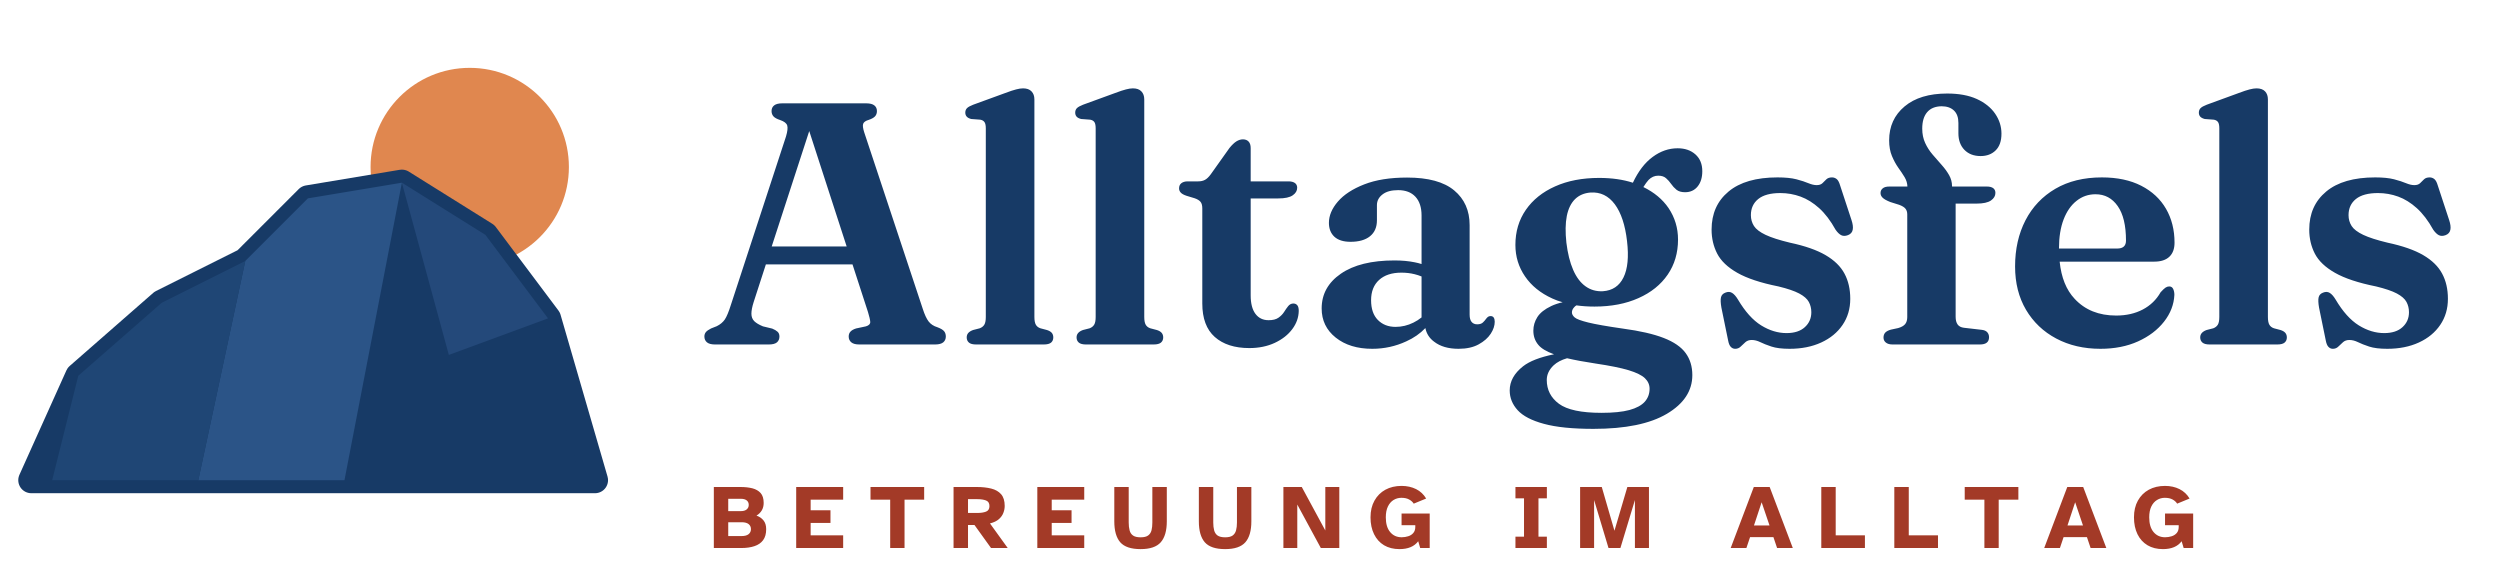
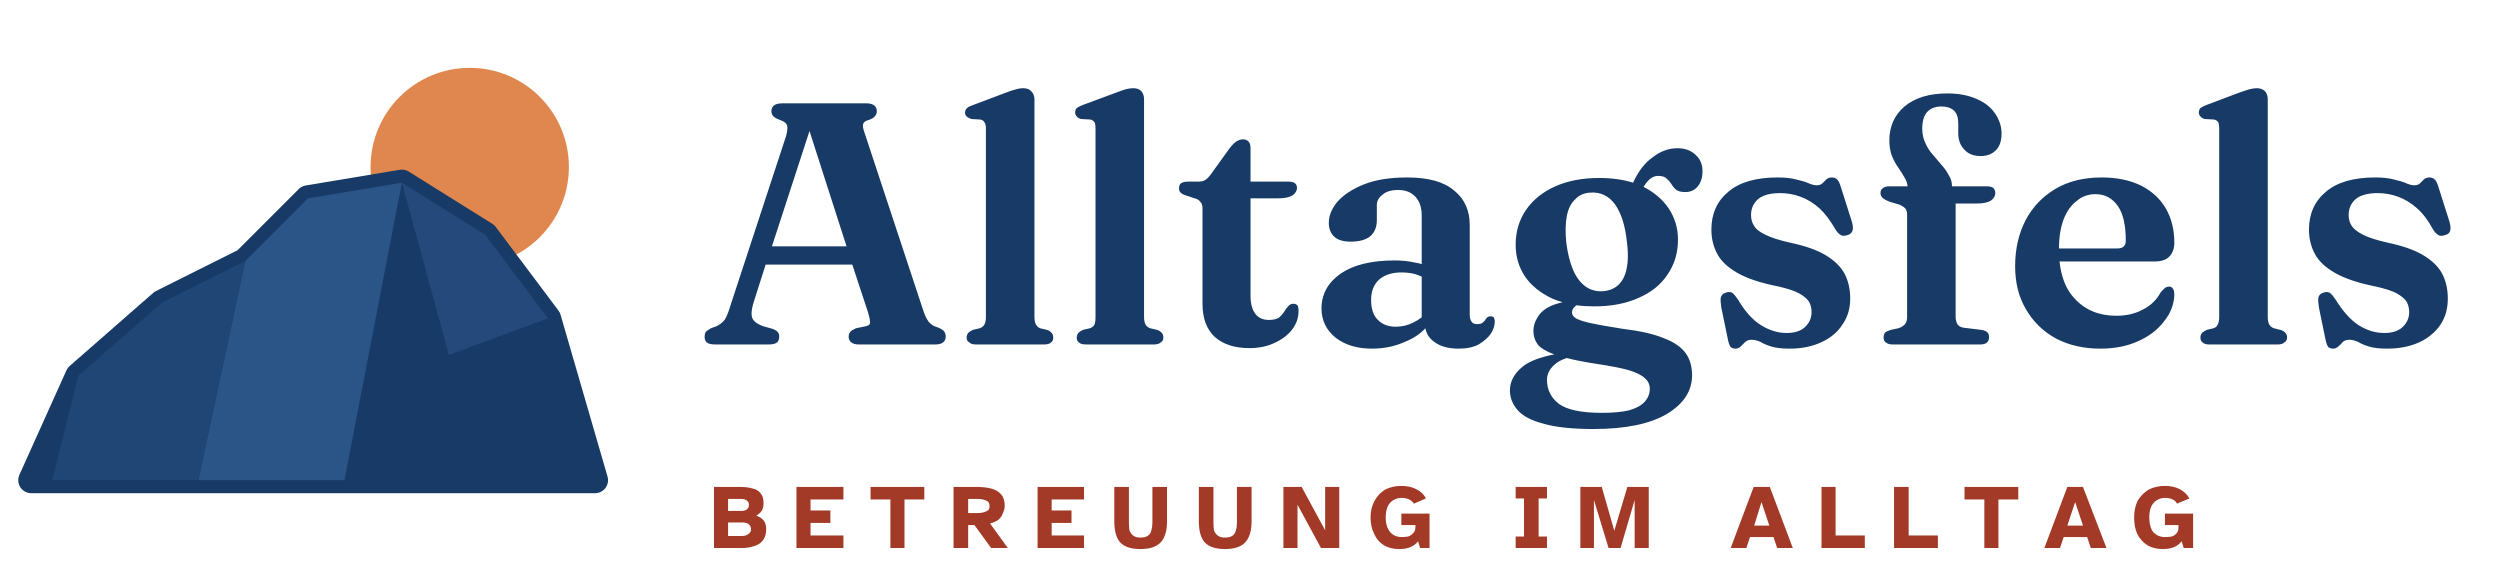
<svg xmlns="http://www.w3.org/2000/svg" viewBox="0 12 479 110" role="img" aria-label="Alltagsfels – Betreuung im Alltag">
  <circle cx="90" cy="44" r="19" fill="#e0874f" />
-   <path d="M6 104 L15 84 L31 70 L47 62 L59 50 L77 47 L93 57 L105 73 L114 104 Z" fill="#173a66" stroke="#173a66" stroke-width="5" stroke-linejoin="round" />
-   <path d="M47 62 L59 50 L77 47 L66 104 L38 104 Z" fill="#2b5487" />
-   <path d="M77 47 L93 57 L105 73 L86 80 Z" fill="#24497a" />
-   <path d="M15 84 L31 70 L47 62 L38 104 L10 104 Z" fill="#1f4675" />
-   <path d="M149.34 76.48L149.34 76.48Q149.34 77.17 148.87 77.59Q148.39 78 147.33 78L147.33 78L136.97 78Q135.95 78 135.45 77.59Q134.96 77.17 134.96 76.48L134.96 76.48Q134.96 75.99 135.24 75.64Q135.52 75.29 136.24 74.93L136.24 74.93L137.33 74.50Q138.32 74.01 138.87 73.22Q139.41 72.42 140.04 70.41L140.04 70.41L150.60 38.14Q151.03 36.68 150.83 36.04Q150.63 35.40 149.48 35.00L149.48 35.00Q148.55 34.70 148.19 34.29Q147.83 33.88 147.83 33.28L147.83 33.28Q147.83 32.59 148.32 32.20Q148.82 31.80 149.87 31.80L149.87 31.80L165.98 31.80Q167.03 31.80 167.53 32.20Q168.02 32.59 168.02 33.28L168.02 33.28Q168.02 33.91 167.64 34.31Q167.26 34.70 166.44 34.97L166.44 34.97Q165.55 35.23 165.38 35.73Q165.22 36.22 165.58 37.34L165.58 37.34L176.80 71.17Q177.33 72.82 177.92 73.59Q178.52 74.37 179.61 74.70L179.61 74.70Q180.56 75.06 180.89 75.46Q181.22 75.86 181.22 76.48L181.22 76.48Q181.22 77.17 180.73 77.59Q180.23 78 179.18 78L179.18 78L164.62 78Q163.60 78 163.11 77.59Q162.61 77.17 162.61 76.48L162.61 76.48Q162.61 75.89 162.96 75.53Q163.30 75.16 164.03 74.93L164.03 74.93L165.91 74.53Q166.77 74.27 166.74 73.68Q166.70 73.08 166.31 71.80L166.31 71.80L163.34 62.66L146.74 62.66L144.40 69.88Q143.97 71.23 143.97 72.11Q143.97 72.98 144.51 73.53Q145.06 74.07 146.18 74.53L146.18 74.53L147.96 74.96Q148.62 75.23 148.98 75.56Q149.34 75.89 149.34 76.48ZM147.86 59.22L162.22 59.22L155.05 37.11L147.86 59.22ZM198.19 31.04L198.19 31.04L198.19 72.72Q198.19 73.74 198.47 74.22Q198.75 74.70 199.34 74.90L199.34 74.90L200.59 75.23Q201.22 75.43 201.52 75.77Q201.81 76.12 201.81 76.65L201.81 76.65Q201.81 77.27 201.39 77.64Q200.96 78 200 78L200 78L187.00 78Q186.07 78 185.65 77.64Q185.22 77.27 185.22 76.65L185.22 76.65Q185.22 76.15 185.51 75.81Q185.81 75.46 186.44 75.23L186.44 75.23L187.72 74.90Q188.32 74.67 188.60 74.20Q188.88 73.74 188.88 72.72L188.88 72.72L188.88 36.59Q188.88 35.76 188.63 35.40Q188.38 35.03 187.82 34.93L187.82 34.93L186.07 34.80Q185.48 34.64 185.22 34.34Q184.95 34.04 184.95 33.58L184.95 33.58Q184.95 33.05 185.28 32.72Q185.61 32.39 186.47 32.06L186.47 32.06L192.61 29.82Q193.93 29.32 194.69 29.13Q195.45 28.93 196.01 28.93L196.01 28.93Q197.10 28.93 197.64 29.51Q198.19 30.08 198.19 31.04ZM219.24 31.04L219.24 31.04L219.24 72.72Q219.24 73.74 219.52 74.22Q219.80 74.70 220.39 74.90L220.39 74.90L221.65 75.23Q222.28 75.43 222.57 75.77Q222.87 76.12 222.87 76.65L222.87 76.65Q222.87 77.27 222.44 77.64Q222.01 78 221.05 78L221.05 78L208.05 78Q207.13 78 206.70 77.64Q206.27 77.27 206.27 76.65L206.27 76.65Q206.27 76.15 206.57 75.81Q206.86 75.46 207.49 75.23L207.49 75.23L208.78 74.90Q209.37 74.67 209.65 74.20Q209.93 73.74 209.93 72.72L209.93 72.72L209.93 36.59Q209.93 35.76 209.69 35.40Q209.44 35.03 208.88 34.93L208.88 34.93L207.13 34.80Q206.53 34.64 206.27 34.34Q206.01 34.04 206.01 33.58L206.01 33.58Q206.01 33.05 206.34 32.72Q206.67 32.39 207.52 32.06L207.52 32.06L213.66 29.82Q214.98 29.32 215.74 29.13Q216.50 28.93 217.06 28.93L217.06 28.93Q218.15 28.93 218.69 29.51Q219.24 30.08 219.24 31.04ZM228.88 49.98L228.88 49.98L227.36 49.52Q226.57 49.26 226.24 48.91Q225.91 48.56 225.91 48.10L225.91 48.10Q225.91 47.44 226.35 47.10Q226.80 46.75 227.56 46.75L227.56 46.75L229.57 46.75Q230.36 46.75 230.89 46.45Q231.42 46.16 231.98 45.40L231.98 45.40L235.57 40.35Q236.27 39.49 236.89 39.09Q237.52 38.70 238.15 38.70L238.15 38.70Q238.84 38.70 239.24 39.13Q239.63 39.55 239.63 40.38L239.63 40.38L239.63 46.75L246.89 46.75Q247.65 46.75 248.10 47.06Q248.54 47.38 248.54 47.97L248.54 47.97Q248.54 48.83 247.69 49.42Q246.83 50.02 244.91 50.02L244.91 50.02L239.63 50.02L239.63 68.59Q239.63 70.91 240.54 72.13Q241.45 73.35 243.07 73.35L243.07 73.35Q244.29 73.35 244.96 72.87Q245.64 72.39 246.04 71.76Q246.43 71.14 246.81 70.66Q247.19 70.18 247.78 70.15L247.78 70.15Q248.28 70.15 248.56 70.48Q248.84 70.81 248.84 71.56L248.84 71.56Q248.81 73.45 247.60 75.06Q246.40 76.68 244.25 77.69Q242.11 78.69 239.37 78.69L239.37 78.69Q235.15 78.69 232.75 76.56Q230.36 74.44 230.36 70.15L230.36 70.15L230.36 51.93Q230.36 51.07 230.01 50.66Q229.67 50.25 228.88 49.98ZM253.23 71.10L253.23 71.10Q253.23 66.98 256.91 64.44Q260.59 61.90 267.19 61.90L267.19 61.90Q269.33 61.90 271.08 62.26L271.08 62.26Q271.74 62.39 272.37 62.59L272.37 62.59L272.37 53.28Q272.37 50.97 271.20 49.70Q270.03 48.43 267.88 48.43L267.88 48.43Q265.93 48.43 264.88 49.26Q263.82 50.08 263.82 51.30L263.82 51.30L263.82 54.21Q263.82 56.19 262.50 57.26Q261.18 58.33 258.77 58.33L258.77 58.33Q256.73 58.33 255.67 57.36Q254.62 56.38 254.62 54.70L254.62 54.70Q254.62 52.62 256.33 50.63Q258.05 48.63 261.38 47.33Q264.71 46.02 269.60 46.02L269.60 46.02Q275.67 46.02 278.62 48.48Q281.58 50.94 281.58 55.13L281.58 55.13L281.58 72.29Q281.58 73.22 281.96 73.68Q282.34 74.14 283.03 74.14L283.03 74.14Q283.75 74.14 284.12 73.79Q284.48 73.45 284.74 73.08L284.74 73.08Q284.91 72.85 285.11 72.70Q285.31 72.56 285.60 72.56L285.60 72.56Q286.00 72.56 286.20 72.85Q286.39 73.15 286.39 73.64L286.39 73.64Q286.39 74.77 285.62 75.95Q284.84 77.14 283.31 77.98Q281.77 78.83 279.46 78.83L279.46 78.83Q276.53 78.83 274.78 77.47L274.78 77.47Q273.43 76.48 273.10 74.86L273.10 74.86Q271.58 76.45 269.43 77.41L269.43 77.41Q266.36 78.83 262.93 78.83L262.93 78.83Q258.61 78.83 255.92 76.68Q253.23 74.53 253.23 71.10ZM272.37 72.82L272.37 64.97Q271.71 64.70 271.05 64.54L271.05 64.54Q269.86 64.24 268.51 64.24L268.51 64.24Q265.77 64.24 264.23 65.64Q262.70 67.04 262.70 69.52Q262.70 71.99 264.00 73.31Q265.31 74.63 267.39 74.63L267.39 74.63Q269.17 74.63 270.82 73.81L270.82 73.81Q271.64 73.41 272.37 72.82L272.37 72.82ZM310.95 74.96L310.95 74.96Q306.36 74.30 304.30 73.79Q302.23 73.28 301.71 72.82Q301.18 72.36 301.18 71.86L301.18 71.86Q301.18 71.33 301.61 70.87L301.61 70.87Q301.77 70.67 302.04 70.51L302.04 70.51Q303.69 70.74 305.50 70.74L305.50 70.74Q310.32 70.74 313.93 69.12Q317.55 67.51 319.53 64.62Q321.51 61.73 321.51 57.90L321.51 57.90Q321.51 54.57 319.69 51.86L319.69 51.86Q317.98 49.36 314.87 47.84L314.87 47.84Q315.43 46.95 315.86 46.48L315.86 46.48Q316.66 45.66 317.71 45.66L317.71 45.66Q318.67 45.66 319.21 46.14Q319.76 46.62 320.19 47.24Q320.62 47.87 321.21 48.35Q321.80 48.83 322.86 48.83L322.86 48.83Q324.38 48.83 325.27 47.72Q326.16 46.62 326.16 44.80L326.16 44.80Q326.16 42.76 324.84 41.58Q323.52 40.41 321.44 40.41L321.44 40.41Q318.90 40.41 316.66 42.06L316.66 42.06Q314.41 43.71 312.86 47.01L312.86 47.01Q310.02 46.09 306.39 46.09L306.39 46.09Q301.57 46.09 297.96 47.71Q294.35 49.32 292.35 52.21Q290.35 55.10 290.35 58.93L290.35 58.93Q290.35 62.26 292.19 64.95Q294.02 67.64 297.42 69.19L297.42 69.19Q298.34 69.62 299.40 69.91L299.40 69.91Q298.11 70.21 297.22 70.64L297.22 70.64Q295.34 71.53 294.56 72.75Q293.79 73.97 293.79 75.36L293.79 75.36Q293.79 76.94 294.74 78.07L294.74 78.07Q295.57 79.09 297.75 79.88L297.75 79.88Q293.69 80.71 291.81 82.19L291.81 82.19Q289.26 84.20 289.26 86.81L289.26 86.81Q289.26 88.92 290.78 90.59Q292.30 92.26 295.82 93.21Q299.33 94.17 305.30 94.17L305.30 94.17Q314.51 94.17 319.38 91.28Q324.25 88.39 324.25 83.87L324.25 83.87Q324.25 81.40 322.97 79.65Q321.70 77.90 318.78 76.76Q315.86 75.62 310.95 74.96ZM304.74 48.89L304.74 48.89Q307.58 48.70 309.40 51.14Q311.21 53.58 311.74 58.20L311.74 58.20Q312.27 62.72 311.06 65.16Q309.86 67.61 307.12 67.80L307.12 67.80Q305.24 67.90 303.79 66.86Q302.33 65.82 301.41 63.69Q300.49 61.57 300.12 58.50L300.12 58.50Q299.79 55.46 300.20 53.38Q300.62 51.30 301.77 50.16Q302.93 49.03 304.74 48.89ZM300.25 80.64L300.25 80.64Q302.50 81.17 305.76 81.66L305.76 81.66Q309.79 82.26 312.04 82.93Q314.28 83.61 315.17 84.47Q316.06 85.33 316.06 86.48L316.06 86.48Q316.06 87.93 315.14 88.97Q314.21 90.01 312.20 90.56Q310.19 91.10 306.85 91.10L306.85 91.10Q301.05 91.10 298.70 89.37Q296.36 87.64 296.36 84.80L296.36 84.80Q296.36 83.25 297.68 81.99L297.68 81.99Q298.64 81.10 300.25 80.64ZM342.30 75.82L342.30 75.82Q344.57 75.82 345.81 74.68Q347.05 73.55 347.05 71.83L347.05 71.83Q347.05 70.74 346.57 69.85Q346.09 68.96 344.72 68.23Q343.35 67.51 340.75 66.88L340.75 66.88Q335.66 65.86 332.87 64.27Q330.09 62.69 329.01 60.59Q327.94 58.50 327.94 55.99L327.94 55.99Q327.94 51.40 331.19 48.70Q334.44 45.99 340.58 45.99L340.58 45.99Q342.79 45.99 344.19 46.35Q345.60 46.72 346.49 47.10Q347.38 47.47 348.07 47.47L348.07 47.47Q348.80 47.47 349.18 47.10Q349.56 46.72 349.94 46.35Q350.32 45.99 351.01 45.99L351.01 45.99Q351.50 45.99 351.90 46.30Q352.30 46.62 352.56 47.51L352.56 47.51L354.74 54.14Q355.13 55.30 354.98 56.02Q354.84 56.75 354.08 57.05L354.08 57.05Q353.32 57.34 352.77 57.06Q352.23 56.78 351.70 56.02L351.70 56.02Q350.25 53.41 348.55 51.88Q346.85 50.35 344.99 49.67Q343.12 48.99 341.11 48.99L341.11 48.99Q338.30 48.99 336.88 50.13Q335.47 51.27 335.47 53.22L335.47 53.22Q335.47 54.37 336.06 55.30Q336.65 56.22 338.29 57.00Q339.92 57.77 342.96 58.50L342.96 58.50Q347.28 59.42 349.79 60.89Q352.30 62.36 353.40 64.42Q354.51 66.48 354.51 69.25L354.51 69.25Q354.51 72.09 353.04 74.25Q351.57 76.42 348.95 77.62Q346.32 78.83 342.89 78.83L342.89 78.83Q340.71 78.83 339.41 78.40Q338.11 77.97 337.26 77.55Q336.42 77.14 335.63 77.14L335.63 77.14Q334.90 77.14 334.43 77.55Q333.95 77.97 333.52 78.40Q333.09 78.83 332.46 78.83L332.46 78.83Q331.97 78.83 331.62 78.46Q331.27 78.10 331.11 77.24L331.11 77.24L329.82 70.94Q329.59 69.62 329.74 68.97Q329.89 68.33 330.58 68.07L330.58 68.07Q331.31 67.77 331.87 68.12Q332.43 68.46 332.99 69.39L332.99 69.39Q335.04 72.85 337.43 74.34Q339.82 75.82 342.30 75.82ZM374.70 51.01L374.70 72.69Q374.70 73.64 375.08 74.17Q375.46 74.70 376.29 74.80L376.29 74.80L379.65 75.19Q380.41 75.26 380.76 75.66Q381.10 76.05 381.10 76.61L381.10 76.61Q381.10 78 379.36 78L379.36 78L362.59 78Q361.80 78 361.34 77.64Q360.88 77.27 360.88 76.68Q360.88 76.09 361.22 75.72Q361.57 75.36 362.29 75.16L362.29 75.16L363.68 74.86Q364.60 74.60 365.02 74.11Q365.43 73.61 365.43 72.75L365.43 72.75L365.43 53.08Q365.43 52.42 365.10 52.00Q364.77 51.57 363.88 51.24L363.88 51.24L362.19 50.71Q361.11 50.28 360.71 49.88Q360.31 49.49 360.31 48.99L360.31 48.99Q360.31 48.43 360.73 48.09Q361.14 47.74 362.00 47.74L362.00 47.74L365.46 47.74Q365.43 46.81 364.93 45.96L364.93 45.96Q364.41 45.10 363.71 44.13Q363.02 43.15 362.49 41.88Q361.96 40.61 361.96 38.89L361.96 38.89Q361.96 34.87 364.92 32.39Q367.87 29.92 373.08 29.92L373.08 29.92Q376.45 29.92 378.76 30.97Q381.07 32.03 382.28 33.80Q383.48 35.56 383.48 37.61L383.48 37.61Q383.48 39.72 382.37 40.81Q381.27 41.90 379.49 41.90L379.49 41.90Q377.54 41.90 376.38 40.71Q375.23 39.52 375.23 37.54L375.23 37.54L375.23 35.56Q375.23 33.98 374.37 33.17Q373.51 32.36 372.00 32.36L372.00 32.36Q370.18 32.39 369.24 33.50Q368.30 34.60 368.30 36.65L368.30 36.65Q368.30 38.17 368.86 39.39Q369.42 40.61 370.30 41.63Q371.17 42.66 372.03 43.61Q372.89 44.57 373.45 45.56Q374.01 46.55 374.01 47.67L374.01 47.67L374.01 47.74L380.68 47.74Q381.47 47.74 381.90 48.05Q382.32 48.37 382.32 48.96L382.32 48.96Q382.32 49.82 381.47 50.41Q380.61 51.01 378.69 51.01L378.69 51.01L374.70 51.01ZM416.64 58.50L416.64 58.50Q416.64 60.25 415.65 61.19Q414.66 62.13 412.75 62.13L412.75 62.13L394.63 62.13Q395.10 66.71 397.50 69.25L397.50 69.25Q400.47 72.46 405.46 72.46L405.46 72.46Q408.36 72.46 410.56 71.30Q412.75 70.15 413.97 68.00L413.97 68.00Q414.57 67.34 414.91 67.11Q415.26 66.88 415.62 66.88L415.62 66.88Q416.15 66.88 416.38 67.36Q416.61 67.84 416.61 68.50L416.61 68.50Q416.48 71.27 414.63 73.63Q412.78 75.99 409.65 77.41Q406.51 78.83 402.45 78.83L402.45 78.83Q397.67 78.83 393.97 76.86Q390.28 74.90 388.18 71.35Q386.09 67.80 386.09 63.05L386.09 63.05Q386.09 58.07 388.08 54.21Q390.08 50.35 393.81 48.17Q397.54 45.99 402.72 45.99L402.72 45.99Q407.14 45.99 410.26 47.59Q413.38 49.19 415.01 52.01Q416.64 54.83 416.64 58.50ZM394.50 59.62L405.66 59.62Q407.34 59.62 407.34 58.10L407.34 58.10Q407.34 53.74 405.75 51.48Q404.17 49.22 401.50 49.22L401.50 49.22Q399.45 49.22 397.87 50.48Q396.28 51.73 395.39 54.04L395.39 54.04Q394.50 56.35 394.50 59.62L394.50 59.62ZM434.53 31.04L434.53 31.04L434.53 72.72Q434.53 73.74 434.81 74.22Q435.09 74.70 435.69 74.90L435.69 74.90L436.94 75.23Q437.57 75.43 437.86 75.77Q438.16 76.12 438.16 76.65L438.16 76.65Q438.16 77.27 437.73 77.64Q437.30 78 436.35 78L436.35 78L423.34 78Q422.42 78 421.99 77.64Q421.56 77.27 421.56 76.65L421.56 76.65Q421.56 76.15 421.86 75.81Q422.16 75.46 422.78 75.23L422.78 75.23L424.07 74.90Q424.66 74.67 424.94 74.20Q425.22 73.74 425.22 72.72L425.22 72.72L425.22 36.59Q425.22 35.76 424.98 35.40Q424.73 35.03 424.17 34.93L424.17 34.93L422.42 34.80Q421.83 34.64 421.56 34.34Q421.30 34.04 421.30 33.58L421.30 33.58Q421.30 33.05 421.63 32.72Q421.96 32.39 422.82 32.06L422.82 32.06L428.95 29.82Q430.27 29.32 431.03 29.13Q431.79 28.93 432.35 28.93L432.35 28.93Q433.44 28.93 433.99 29.51Q434.53 30.08 434.53 31.04ZM456.81 75.82L456.81 75.82Q459.08 75.82 460.32 74.68Q461.56 73.55 461.56 71.83L461.56 71.83Q461.56 70.74 461.08 69.85Q460.60 68.96 459.23 68.23Q457.86 67.51 455.25 66.88L455.25 66.88Q450.17 65.86 447.38 64.27Q444.60 62.69 443.52 60.59Q442.45 58.50 442.45 55.99L442.45 55.99Q442.45 51.40 445.70 48.70Q448.95 45.99 455.09 45.99L455.09 45.99Q457.30 45.99 458.70 46.35Q460.11 46.72 461.00 47.10Q461.89 47.47 462.58 47.47L462.58 47.47Q463.31 47.47 463.69 47.10Q464.07 46.72 464.45 46.35Q464.83 45.99 465.52 45.99L465.52 45.99Q466.01 45.99 466.41 46.30Q466.81 46.62 467.07 47.51L467.07 47.51L469.25 54.14Q469.64 55.30 469.49 56.02Q469.35 56.75 468.59 57.05L468.59 57.05Q467.83 57.34 467.28 57.06Q466.74 56.78 466.21 56.02L466.21 56.02Q464.76 53.41 463.06 51.88Q461.36 50.35 459.50 49.67Q457.63 48.99 455.62 48.99L455.62 48.99Q452.81 48.99 451.39 50.13Q449.98 51.27 449.98 53.22L449.98 53.22Q449.98 54.37 450.57 55.30Q451.16 56.22 452.80 57.00Q454.43 57.77 457.47 58.50L457.47 58.50Q461.79 59.42 464.30 60.89Q466.81 62.36 467.91 64.42Q469.02 66.48 469.02 69.25L469.02 69.25Q469.02 72.09 467.55 74.25Q466.08 76.42 463.46 77.62Q460.83 78.83 457.40 78.83L457.40 78.83Q455.22 78.83 453.92 78.40Q452.62 77.97 451.77 77.55Q450.93 77.14 450.14 77.14L450.14 77.14Q449.41 77.14 448.94 77.55Q448.46 77.97 448.03 78.40Q447.60 78.83 446.97 78.83L446.97 78.83Q446.48 78.83 446.13 78.46Q445.78 78.10 445.62 77.24L445.62 77.24L444.33 70.94Q444.10 69.62 444.25 68.97Q444.40 68.33 445.09 68.07L445.09 68.07Q445.82 67.77 446.38 68.12Q446.94 68.46 447.50 69.39L447.50 69.39Q449.55 72.85 451.94 74.34Q454.33 75.82 456.81 75.82Z" fill="#173a66" />
-   <path d="M142.07 117L136.77 117L136.77 105.31L141.88 105.31Q143.16 105.31 144.16 105.56Q145.15 105.82 145.74 106.47Q146.32 107.13 146.32 108.36L146.32 108.36Q146.32 109.16 145.97 109.77Q145.61 110.39 144.94 110.79L144.94 110.79Q145.76 111.07 146.28 111.70Q146.80 112.33 146.80 113.39L146.80 113.39Q146.80 114.71 146.21 115.50Q145.63 116.28 144.56 116.64Q143.49 117 142.07 117L142.07 117ZM139.53 107.57L139.53 109.93L141.97 109.93Q142.67 109.93 143.06 109.61Q143.46 109.28 143.46 108.74L143.46 108.74Q143.46 108.18 143.06 107.87Q142.67 107.57 141.97 107.57L141.97 107.57L139.53 107.57ZM139.53 112.06L139.53 114.71L142.09 114.71Q142.98 114.71 143.43 114.35Q143.88 113.99 143.88 113.38L143.88 113.38Q143.88 112.77 143.43 112.41Q142.98 112.06 142.09 112.06L142.09 112.06L139.53 112.06ZM161.55 117L152.55 117L152.55 105.31L161.55 105.31L161.55 107.74L155.32 107.74L155.32 109.77L159.12 109.77L159.12 112.20L155.32 112.20L155.32 114.57L161.55 114.57L161.55 117ZM173.31 117L170.56 117L170.56 107.74L166.79 107.74L166.79 105.31L177.07 105.31L177.07 107.74L173.31 107.74L173.31 117ZM185.47 117L182.70 117L182.70 105.31L187.20 105.31Q188.72 105.31 189.92 105.61Q191.12 105.91 191.81 106.69Q192.50 107.48 192.50 108.93L192.50 108.93Q192.50 109.60 192.25 110.25Q192.01 110.91 191.41 111.45Q190.80 112.00 189.68 112.29L189.68 112.29L193.08 117L189.88 117L186.71 112.59L185.47 112.59L185.47 117ZM185.47 107.64L185.47 110.28L187.28 110.28Q188.27 110.28 188.92 110.03Q189.58 109.77 189.58 108.97L189.58 108.97Q189.58 108.14 188.92 107.89Q188.27 107.64 187.28 107.64L187.28 107.64L185.47 107.64ZM207.74 117L198.75 117L198.75 105.31L207.74 105.31L207.74 107.74L201.51 107.74L201.51 109.77L205.31 109.77L205.31 112.20L201.51 112.20L201.51 114.57L207.74 114.57L207.74 117ZM218.54 117.21L218.54 117.21Q215.79 117.21 214.64 115.90Q213.50 114.58 213.50 111.89L213.50 111.89L213.50 105.31L216.26 105.31L216.26 112.12Q216.26 112.97 216.43 113.61Q216.59 114.25 217.08 114.60Q217.57 114.95 218.54 114.95L218.54 114.95Q219.50 114.95 219.98 114.60Q220.46 114.25 220.63 113.61Q220.79 112.97 220.79 112.12L220.79 112.12L220.79 105.31L223.56 105.31L223.56 111.89Q223.56 114.58 222.40 115.90Q221.25 117.21 218.54 117.21ZM234.74 117.21L234.74 117.21Q231.99 117.21 230.84 115.90Q229.70 114.58 229.70 111.89L229.70 111.89L229.70 105.31L232.46 105.31L232.46 112.12Q232.46 112.97 232.63 113.61Q232.80 114.25 233.28 114.60Q233.78 114.95 234.74 114.95L234.74 114.95Q235.70 114.95 236.18 114.60Q236.66 114.25 236.83 113.61Q237.00 112.97 237.00 112.12L237.00 112.12L237.00 105.31L239.76 105.31L239.76 111.89Q239.76 114.58 238.61 115.90Q237.45 117.21 234.74 117.21ZM248.56 117L245.90 117L245.90 105.31L249.42 105.31L253.93 113.64L253.93 105.31L256.61 105.31L256.61 117L253.07 117L248.56 108.67L248.56 117ZM268.14 117.21L268.14 117.21Q266.43 117.21 265.18 116.47Q263.94 115.72 263.27 114.35Q262.59 112.97 262.59 111.12L262.59 111.12Q262.59 109.27 263.35 107.92Q264.10 106.57 265.44 105.83Q266.78 105.10 268.54 105.10L268.54 105.10Q270.08 105.10 271.32 105.71Q272.55 106.33 273.25 107.52L273.25 107.52L270.87 108.50Q270.59 108.04 270.00 107.71Q269.42 107.38 268.51 107.38L268.51 107.38Q267.69 107.38 267.00 107.80Q266.32 108.22 265.92 109.05Q265.52 109.88 265.52 111.12L265.52 111.12Q265.52 112.96 266.36 113.95Q267.19 114.94 268.56 114.94L268.56 114.94Q269.21 114.94 269.80 114.75Q270.40 114.57 270.78 114.13Q271.17 113.69 271.17 112.96L271.17 112.96L271.17 112.63L268.54 112.63L268.54 110.39L273.93 110.39L273.93 117L272.11 117L271.73 115.70Q270.61 117.21 268.14 117.21ZM296.38 117L290.36 117L290.36 114.83L292.00 114.83L292.00 107.48L290.36 107.48L290.36 105.31L296.38 105.31L296.38 107.48L294.77 107.48L294.77 114.83L296.38 114.83L296.38 117ZM305.43 117L302.75 117L302.75 105.31L306.90 105.31L309.33 113.69L311.80 105.31L315.94 105.31L315.94 117L313.25 117L313.25 107.81L310.47 117L308.19 117L305.43 107.81L305.43 117ZM334.61 117L331.60 117L336.03 105.31L339.07 105.31L343.50 117L340.49 117L339.79 114.92L335.31 114.92L334.61 117ZM337.53 108.23L336.06 112.68L339.04 112.68L337.53 108.23ZM357.32 117L348.96 117L348.96 105.31L351.72 105.31L351.72 114.57L357.32 114.57L357.32 117ZM371.32 117L362.95 117L362.95 105.31L365.72 105.31L365.72 114.57L371.32 114.57L371.32 117ZM382.95 117L380.21 117L380.21 107.74L376.44 107.74L376.44 105.31L386.72 105.31L386.72 107.74L382.95 107.74L382.95 117ZM394.68 117L391.67 117L396.09 105.31L399.14 105.31L403.57 117L400.56 117L399.86 114.92L395.38 114.92L394.68 117ZM397.60 108.23L396.13 112.68L399.10 112.68L397.60 108.23ZM414.42 117.21L414.42 117.21Q412.70 117.21 411.46 116.47Q410.21 115.72 409.54 114.35Q408.87 112.97 408.87 111.12L408.87 111.12Q408.87 109.27 409.62 107.92Q410.37 106.57 411.71 105.83Q413.05 105.10 414.82 105.10L414.82 105.10Q416.36 105.10 417.59 105.71Q418.82 106.33 419.52 107.52L419.52 107.52L417.14 108.50Q416.87 108.04 416.28 107.71Q415.69 107.38 414.78 107.38L414.78 107.38Q413.96 107.38 413.28 107.80Q412.59 108.22 412.19 109.05Q411.79 109.88 411.79 111.12L411.79 111.12Q411.79 112.96 412.63 113.95Q413.47 114.94 414.83 114.94L414.83 114.94Q415.48 114.94 416.08 114.75Q416.67 114.57 417.06 114.13Q417.44 113.69 417.44 112.96L417.44 112.96L417.44 112.63L414.82 112.63L414.82 110.39L420.21 110.39L420.21 117L418.39 117L418.00 115.70Q416.88 117.21 414.42 117.21Z" fill="#a33a27" />
+   <path d="M6 104l9-20 16-14 16-8 12-12 18-3 16 10 12 16 9 31z" fill="#173a66" stroke="#173a66" stroke-width="5" stroke-linejoin="round" />
+   <path d="M47 62l12-12 18-3-11 57-28 0z" fill="#2b5487" />
+   <path d="M77 47l16 10 12 16-19 7z" fill="#24497a" />
+   <path d="M15 84l16-14 16-8-9 42-28 0z" fill="#1f4675" />
+   <path d="M149.3 76.5q0 .7-.4 1.1-.5.4-1.6.4l-10.3 0q-1.1 0-1.6-.4-.4-.4-.4-1.1 0-.5.2-.9.3-.3 1-.7l1.1-.4q1-.5 1.6-1.3.5-.8 1.1-2.8l10.6-32.3q.4-1.4.2-2.1-.2-.6-1.3-1-.9-.3-1.3-.7-.4-.4-.4-1 0-.7.5-1.1.5-.4 1.6-.4l16.1 0q1 0 1.5.4.5.4.5 1.1 0 .6-.4 1-.3.4-1.2.7-.8.2-1 .7-.2.5.2 1.6l11.2 33.9q.5 1.6 1.1 2.4.6.8 1.7 1.1 1 .4 1.3.8.3.4.3 1 0 .7-.5 1.1-.5.4-1.5.4l-14.6 0q-1 0-1.5-.4-.5-.4-.5-1.1 0-.6.4-1 .3-.3 1-.6l1.9-.4q.9-.2.8-.8 0-.6-.4-1.9l-3-9.1-16.6 0-2.3 7.2q-.4 1.3-.4 2.2 0 .9.5 1.4.6.6 1.7 1l1.8.5q.6.2 1 .6.3.3.3.9zm-1.4-17.3l14.3 0-7.1-22.1-7.2 22.1zm50.3-28.2l0 41.7q0 1 .3 1.5.3.5.8.7l1.3.3q.6.2.9.6.3.3.3.9 0 .6-.4.9-.4.4-1.4.4l-13 0q-.9 0-1.3-.4-.5-.3-.5-.9 0-.5.3-.9.3-.3.9-.6l1.3-.3q.6-.2.9-.7.3-.5.3-1.5l0-36.1q0-.8-.3-1.2-.2-.4-.8-.5l-1.7-.1q-.6-.2-.9-.5-.3-.3-.3-.7 0-.6.4-.9.3-.3 1.2-.6l6.1-2.3q1.3-.5 2.1-.7.7-.2 1.3-.2 1.1 0 1.6.6.6.6.6 1.5zm21 0l0 41.7q0 1 .3 1.5.3.5.9.7l1.3.3q.6.2.9.6.3.3.3.9 0 .6-.5.9-.4.4-1.3.4l-13 0q-1 0-1.4-.4-.4-.3-.4-.9 0-.5.3-.9.3-.3.9-.6l1.3-.3q.6-.2.9-.7.2-.5.2-1.5l0-36.1q0-.8-.2-1.2-.3-.4-.8-.5l-1.8-.1q-.6-.2-.8-.5-.3-.3-.3-.7 0-.6.3-.9.4-.3 1.2-.6l6.2-2.3q1.3-.5 2-.7.8-.2 1.4-.2 1.1 0 1.6.6.5.6.5 1.5zm9.7 19l-1.5-.5q-.8-.2-1.2-.6-.3-.3-.3-.8 0-.7.4-1 .5-.3 1.3-.3l2 0q.8 0 1.3-.3.5-.3 1.1-1.1l3.6-5q.7-.9 1.3-1.3.6-.4 1.3-.4.6 0 1 .4.4.4.4 1.3l0 6.4 7.3 0q.8 0 1.2.3.4.3.4.9 0 .8-.8 1.4-.9.6-2.8.6l-5.3 0 0 18.6q0 2.3.9 3.5.9 1.2 2.6 1.2 1.2 0 1.9-.4.6-.5 1-1.1.4-.7.8-1.1.4-.5 1-.5.5 0 .8.3.2.3.2 1.1 0 1.9-1.2 3.5-1.2 1.6-3.4 2.6-2.1 1-4.8 1-4.2 0-6.6-2.1-2.4-2.2-2.4-6.4l0-18.3q0-.8-.4-1.2-.3-.5-1.1-.7zm24.3 21.1q0-4.1 3.7-6.7 3.7-2.5 10.3-2.5 2.1 0 3.9.4.6.1 1.3.3l0-9.3q0-2.3-1.2-3.6-1.2-1.3-3.3-1.3-2 0-3 .9-1.1.8-1.1 2l0 2.9q0 2-1.3 3.1-1.3 1-3.7 1-2.1 0-3.1-.9-1.1-1-1.1-2.7 0-2.1 1.7-4.1 1.8-2 5.1-3.3 3.3-1.3 8.2-1.3 6.1 0 9 2.5 3 2.4 3 6.6l0 17.2q0 .9.4 1.4.3.4 1 .4.8 0 1.1-.3.4-.3.6-.7.2-.3.4-.4.2-.1.5-.1.4 0 .6.2.2.4.2.8 0 1.2-.8 2.4-.8 1.1-2.3 2-1.5.8-3.8.8-3 0-4.7-1.3-1.4-1-1.7-2.6-1.5 1.6-3.7 2.5-3 1.4-6.5 1.4-4.3 0-7-2.1-2.7-2.2-2.7-5.6zm19.2 1.7l0-7.8q-.7-.3-1.3-.5-1.2-.3-2.6-.3-2.7 0-4.3 1.4-1.5 1.4-1.5 3.9 0 2.5 1.3 3.8 1.3 1.3 3.4 1.3 1.8 0 3.4-.8.8-.4 1.6-1zm38.5 2.2q-4.5-.7-6.6-1.2-2.1-.5-2.6-1-.5-.4-.5-.9 0-.6.4-1 .2-.2.4-.4 1.7.2 3.5.2 4.8 0 8.4-1.6 3.7-1.6 5.6-4.5 2-2.9 2-6.7 0-3.3-1.8-6-1.7-2.5-4.8-4.1.5-.8 1-1.3.8-.8 1.8-.8 1 0 1.5.4.6.5 1 1.1.4.7 1 1.2.6.4 1.7.4 1.5 0 2.4-1.1.9-1.1.9-2.9 0-2-1.4-3.2-1.3-1.2-3.4-1.2-2.5 0-4.7 1.7-2.3 1.6-3.8 4.9-2.9-.9-6.5-.9-4.8 0-8.4 1.6-3.6 1.6-5.6 4.5-2 2.9-2 6.7 0 3.4 1.8 6.1 1.8 2.6 5.2 4.2.9.4 2 .7-1.3.3-2.2.7-1.9.9-2.6 2.2-.8 1.2-.8 2.6 0 1.5.9 2.7.9 1 3.1 1.8-4.1.8-6 2.3-2.5 2-2.5 4.6 0 2.1 1.5 3.8 1.5 1.7 5 2.6 3.5 1 9.5 1 9.2 0 14.1-2.9 4.8-2.9 4.8-7.4 0-2.5-1.2-4.2-1.3-1.8-4.2-2.9-2.9-1.2-7.9-1.8zm-6.2-26.1q2.9-.2 4.7 2.2 1.8 2.5 2.3 7.1.6 4.5-.6 7-1.2 2.4-4 2.6-1.9.1-3.3-.9-1.5-1.1-2.4-3.2-.9-2.1-1.3-5.2-.3-3 .1-5.1.4-2.1 1.6-3.2 1.1-1.2 2.9-1.3zm-4.5 31.7q2.3.6 5.6 1.1 4 .6 6.2 1.2 2.3.7 3.2 1.6.9.8.9 2 0 1.4-1 2.5-.9 1-2.9 1.6-2 .5-5.3.5-5.8 0-8.2-1.7-2.3-1.8-2.3-4.6 0-1.6 1.3-2.8.9-.9 2.5-1.4zm42.1-4.8q2.3 0 3.5-1.1 1.3-1.2 1.3-2.9 0-1.1-.5-2-.5-.8-1.9-1.6-1.3-.7-3.9-1.3-5.1-1-7.9-2.6-2.8-1.6-3.9-3.7-1.1-2.1-1.1-4.6 0-4.6 3.3-7.3 3.2-2.7 9.4-2.7 2.2 0 3.6.4 1.4.3 2.3.7.9.4 1.6.4.7 0 1.1-.4.4-.4.7-.7.4-.4 1.1-.4.5 0 .9.3.4.3.7 1.2l2.1 6.6q.4 1.2.3 1.9-.2.8-.9 1-.8.3-1.3.1-.6-.3-1.1-1.1-1.5-2.6-3.1-4.1-1.7-1.5-3.6-2.2-1.9-.7-3.9-.7-2.8 0-4.2 1.1-1.4 1.2-1.4 3.1 0 1.2.6 2.1.5.9 2.2 1.7 1.6.8 4.7 1.5 4.3.9 6.8 2.4 2.5 1.5 3.6 3.5 1.1 2.1 1.1 4.8 0 2.9-1.5 5-1.4 2.2-4.1 3.4-2.6 1.2-6 1.2-2.2 0-3.5-.4-1.3-.4-2.1-.9-.9-.4-1.7-.4-.7 0-1.2.4-.5.5-.9.9-.4.4-1 .4-.5 0-.9-.3-.3-.4-.5-1.3l-1.3-6.3q-.2-1.3-.1-1.9.2-.7.9-.9.7-.3 1.3 0 .5.4 1.1 1.3 2 3.4 4.4 4.9 2.4 1.5 4.9 1.5zm32.4-24.8l0 21.7q0 .9.4 1.5.4.5 1.2.6l3.3.4q.8.1 1.2.5.3.3.3.9 0 1.4-1.7 1.4l-16.8 0q-.8 0-1.3-.4-.4-.3-.4-.9 0-.6.3-1 .4-.3 1.1-.5l1.4-.3q.9-.3 1.3-.8.4-.5.4-1.3l0-19.7q0-.7-.3-1.1-.3-.4-1.2-.8l-1.7-.5q-1.1-.4-1.5-.8-.4-.4-.4-.9 0-.6.4-.9.4-.4 1.3-.4l3.5 0q-.1-.9-.6-1.7-.5-.9-1.2-1.9-.7-1-1.2-2.2-.5-1.3-.5-3 0-4 2.9-6.5 3-2.5 8.2-2.5 3.3 0 5.7 1.1 2.3 1 3.5 2.8 1.2 1.8 1.2 3.8 0 2.1-1.1 3.2-1.1 1.1-2.9 1.1-2 0-3.1-1.2-1.2-1.2-1.2-3.2l0-1.9q0-1.6-.8-2.4-.9-.8-2.4-.8-1.8 0-2.8 1.1-.9 1.1-.9 3.1 0 1.6.6 2.8.5 1.2 1.4 2.2.9 1.1 1.7 2 .9 1 1.4 2 .6.9.6 2.1l6.7 0q.8 0 1.2.3.4.4.4 1 0 .8-.8 1.4-.9.6-2.8.6l-4 0zm41.9 7.5q0 1.7-1 2.7-.9.9-2.8.9l-18.2 0q.5 4.6 2.9 7.1 3 3.3 8 3.3 2.9 0 5.1-1.2 2.2-1.1 3.4-3.3.6-.7.9-.9.4-.2.7-.2.5 0 .8.5.2.4.2 1.1-.1 2.8-2 5.1-1.8 2.4-5 3.8-3.1 1.4-7.2 1.4-4.7 0-8.4-1.9-3.7-2-5.8-5.6-2.1-3.5-2.1-8.3 0-4.9 2-8.8 2-3.8 5.7-6 3.7-2.2 8.9-2.2 4.4 0 7.6 1.6 3.1 1.6 4.7 4.4 1.6 2.8 1.6 6.5zm-22.1 1.1l11.2 0q1.6 0 1.6-1.5 0-4.4-1.5-6.6-1.6-2.3-4.3-2.3-2.1 0-3.6 1.3-1.6 1.2-2.5 3.5-.9 2.4-.9 5.6zm40-28.6l0 41.7q0 1 .3 1.5.3.5.9.7l1.2.3q.7.2 1 .6.3.3.3.9 0 .6-.5.9-.4.4-1.3.4l-13.1 0q-.9 0-1.3-.4-.4-.3-.4-.9 0-.5.3-.9.3-.3.9-.6l1.3-.3q.6-.2.8-.7.3-.5.3-1.5l0-36.1q0-.8-.2-1.2-.3-.4-.8-.5l-1.8-.1q-.6-.2-.8-.5-.3-.3-.3-.7 0-.6.3-.9.4-.3 1.2-.6l6.1-2.3q1.4-.5 2.1-.7.8-.2 1.4-.2 1 0 1.6.6.5.6.5 1.5zm22.3 44.8q2.3 0 3.5-1.1 1.3-1.2 1.3-2.9 0-1.1-.5-2-.5-.8-1.9-1.6-1.3-.7-4-1.3-5-1-7.8-2.6-2.8-1.6-3.9-3.7-1.1-2.1-1.1-4.6 0-4.6 3.3-7.3 3.2-2.7 9.4-2.7 2.2 0 3.6.4 1.4.3 2.3.7.9.4 1.6.4.7 0 1.1-.4.4-.4.7-.7.4-.4 1.1-.4.5 0 .9.3.4.3.7 1.2l2.1 6.6q.4 1.2.3 1.9-.1.8-.9 1-.8.3-1.3.1-.6-.3-1.1-1.1-1.4-2.6-3.1-4.1-1.7-1.5-3.6-2.2-1.9-.7-3.9-.7-2.8 0-4.2 1.1-1.4 1.2-1.4 3.1 0 1.2.6 2.1.6.9 2.2 1.7 1.6.8 4.7 1.5 4.3.9 6.8 2.4 2.5 1.5 3.6 3.5 1.1 2.1 1.1 4.8 0 2.9-1.4 5-1.5 2.2-4.1 3.4-2.7 1.2-6.1 1.2-2.2 0-3.5-.4-1.3-.4-2.1-.9-.9-.4-1.7-.4-.7 0-1.2.4-.4.5-.9.9-.4.4-1 .4-.5 0-.9-.3-.3-.4-.5-1.3l-1.3-6.3q-.2-1.3-.1-1.9.2-.7.9-.9.7-.3 1.3 0 .5.4 1.1 1.3 2.1 3.4 4.4 4.9 2.4 1.5 4.9 1.5z" fill="#173a66" />
+   <path d="M142.1 117l-5.3 0 0-11.7 5.1 0q1.3 0 2.3.3 1 .2 1.5.9.6.6.6 1.9 0 .8-.3 1.4-.4.6-1.1 1 .9.3 1.4.9.5.6.5 1.7 0 1.3-.6 2.1-.6.8-1.6 1.1-1.1.4-2.5.4zm-2.6-9.4l0 2.3 2.5 0q.7 0 1.1-.3.4-.3.4-.9 0-.5-.4-.8-.4-.3-1.1-.3l-2.5 0zm0 4.5l0 2.6 2.6 0q.9 0 1.3-.4.5-.3.5-.9 0-.6-.5-1-.4-.3-1.3-.3l-2.6 0zm22.1 4.9l-9 0 0-11.7 9 0 0 2.4-6.3 0 0 2.1 3.8 0 0 2.4-3.8 0 0 2.4 6.3 0 0 2.4zm11.7 0l-2.7 0 0-9.3-3.8 0 0-2.4 10.3 0 0 2.4-3.8 0 0 9.3zm12.2 0l-2.8 0 0-11.7 4.5 0q1.5 0 2.7.3 1.2.3 1.9 1.1.7.8.7 2.2 0 .7-.3 1.3-.2.7-.8 1.3-.6.5-1.7.8l3.4 4.7-3.2 0-3.2-4.4-1.2 0 0 4.4zm0-9.4l0 2.7 1.8 0q1 0 1.6-.3.7-.2.7-1 0-.9-.7-1.1-.6-.3-1.6-.3l-1.8 0zm22.2 9.4l-8.9 0 0-11.7 8.9 0 0 2.4-6.2 0 0 2.1 3.8 0 0 2.4-3.8 0 0 2.4 6.2 0 0 2.4zm10.8.2q-2.7 0-3.9-1.3-1.1-1.3-1.1-4l0-6.6 2.8 0 0 6.8q0 .9.1 1.5.2.6.7 1 .5.4 1.4.4 1 0 1.5-.4.5-.4.6-1 .2-.6.2-1.5l0-6.8 2.8 0 0 6.6q0 2.7-1.2 4-1.2 1.3-3.9 1.3zm16.2 0q-2.7 0-3.9-1.3-1.1-1.3-1.1-4l0-6.6 2.8 0 0 6.8q0 .9.1 1.5.2.6.7 1 .5.4 1.4.4 1 0 1.5-.4.5-.4.6-1 .2-.6.2-1.5l0-6.8 2.8 0 0 6.6q0 2.7-1.2 4-1.2 1.3-3.9 1.3zm13.9-.2l-2.7 0 0-11.7 3.5 0 4.5 8.3 0-8.3 2.7 0 0 11.7-3.5 0-4.5-8.3 0 8.3zm19.5.2q-1.7 0-2.9-.7-1.3-.8-1.9-2.2-.7-1.3-.7-3.2 0-1.8.8-3.2.7-1.3 2-2.1 1.4-.7 3.1-.7 1.6 0 2.8.6 1.3.6 1.9 1.8l-2.3 1q-.3-.5-.9-.8-.6-.3-1.5-.3-.8 0-1.5.4-.7.4-1.1 1.2-.4.9-.4 2.1 0 1.9.9 2.9.8.9 2.2.9.6 0 1.2-.1.6-.2 1-.7.4-.4.4-1.1l0-.4-2.7 0 0-2.2 5.4 0 0 6.6-1.8 0-.4-1.3q-1.1 1.5-3.6 1.5zm28.3-.2l-6 0 0-2.2 1.6 0 0-7.3-1.6 0 0-2.2 6 0 0 2.2-1.6 0 0 7.3 1.6 0 0 2.2zm9 0l-2.6 0 0-11.7 4.1 0 2.4 8.4 2.5-8.4 4.1 0 0 11.7-2.7 0 0-9.2-2.7 9.2-2.3 0-2.8-9.2 0 9.2zm29.2 0l-3 0 4.4-11.7 3.1 0 4.4 11.7-3 0-.7-2.1-4.5 0-.7 2.1zm2.9-8.8l-1.4 4.5 2.9 0-1.5-4.5zm19.8 8.8l-8.3 0 0-11.7 2.7 0 0 9.3 5.6 0 0 2.4zm14 0l-8.4 0 0-11.7 2.8 0 0 9.3 5.6 0 0 2.4zm11.6 0l-2.7 0 0-9.3-3.8 0 0-2.4 10.3 0 0 2.4-3.8 0 0 9.3zm11.8 0l-3 0 4.4-11.7 3 0 4.5 11.7-3 0-.7-2.1-4.5 0-.7 2.1zm2.9-8.8l-1.5 4.5 3 0-1.5-4.5zm16.8 9q-1.7 0-2.9-.7-1.3-.8-2-2.2-.6-1.3-.6-3.2 0-1.8.7-3.2.8-1.3 2.1-2.1 1.4-.7 3.1-.7 1.6 0 2.8.6 1.2.6 1.9 1.8l-2.4 1q-.2-.5-.8-.8-.6-.3-1.5-.3-.8 0-1.5.4-.7.4-1.1 1.2-.4.9-.4 2.1 0 1.9.8 2.9.9.9 2.2.9.7 0 1.3-.1.6-.2 1-.7.3-.4.3-1.1l0-.4-2.6 0 0-2.2 5.4 0 0 6.6-1.8 0-.4-1.3q-1.1 1.5-3.6 1.5z" fill="#a33a27" />
</svg>
